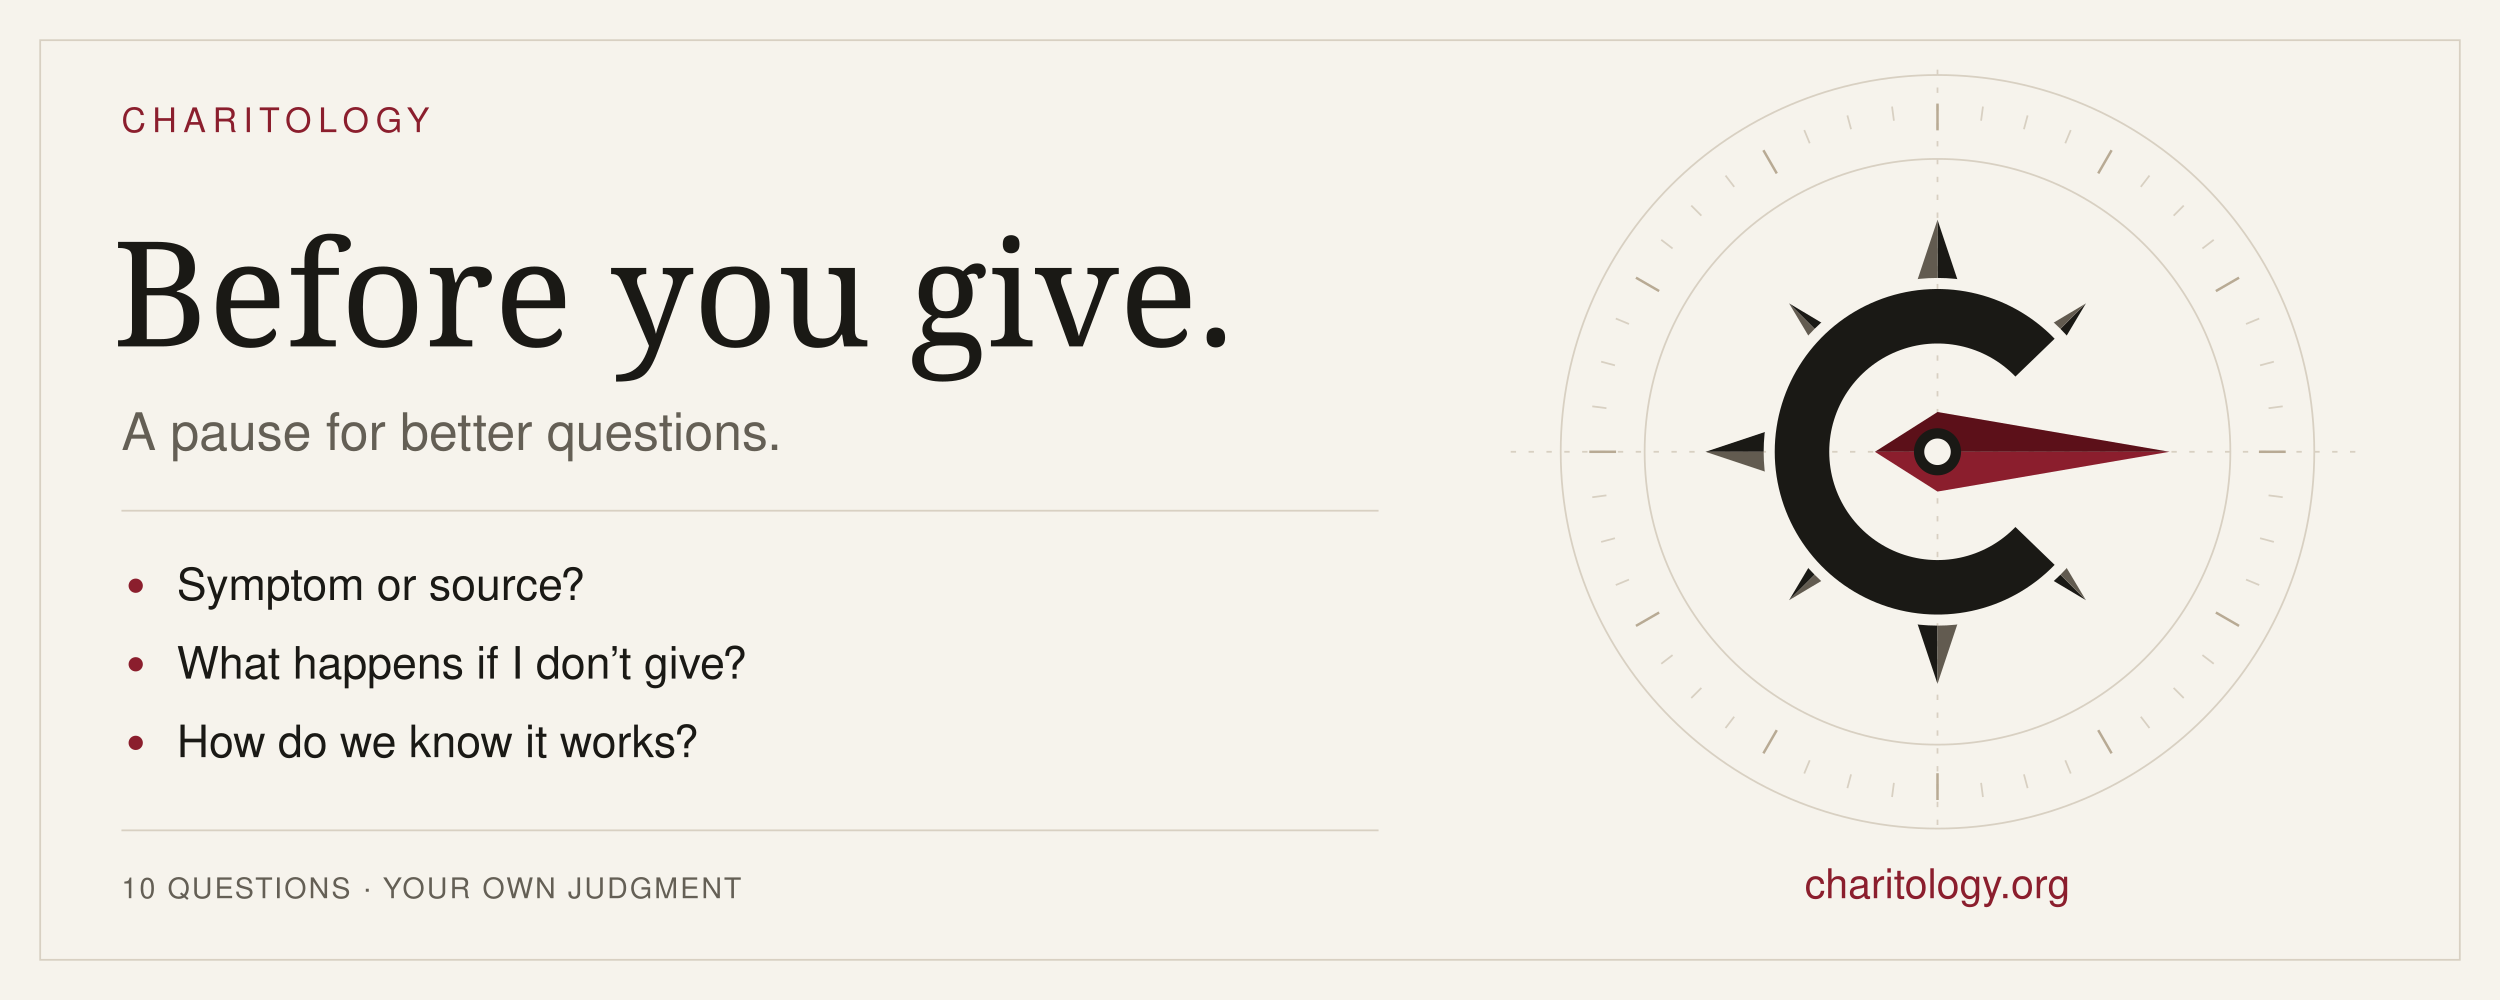
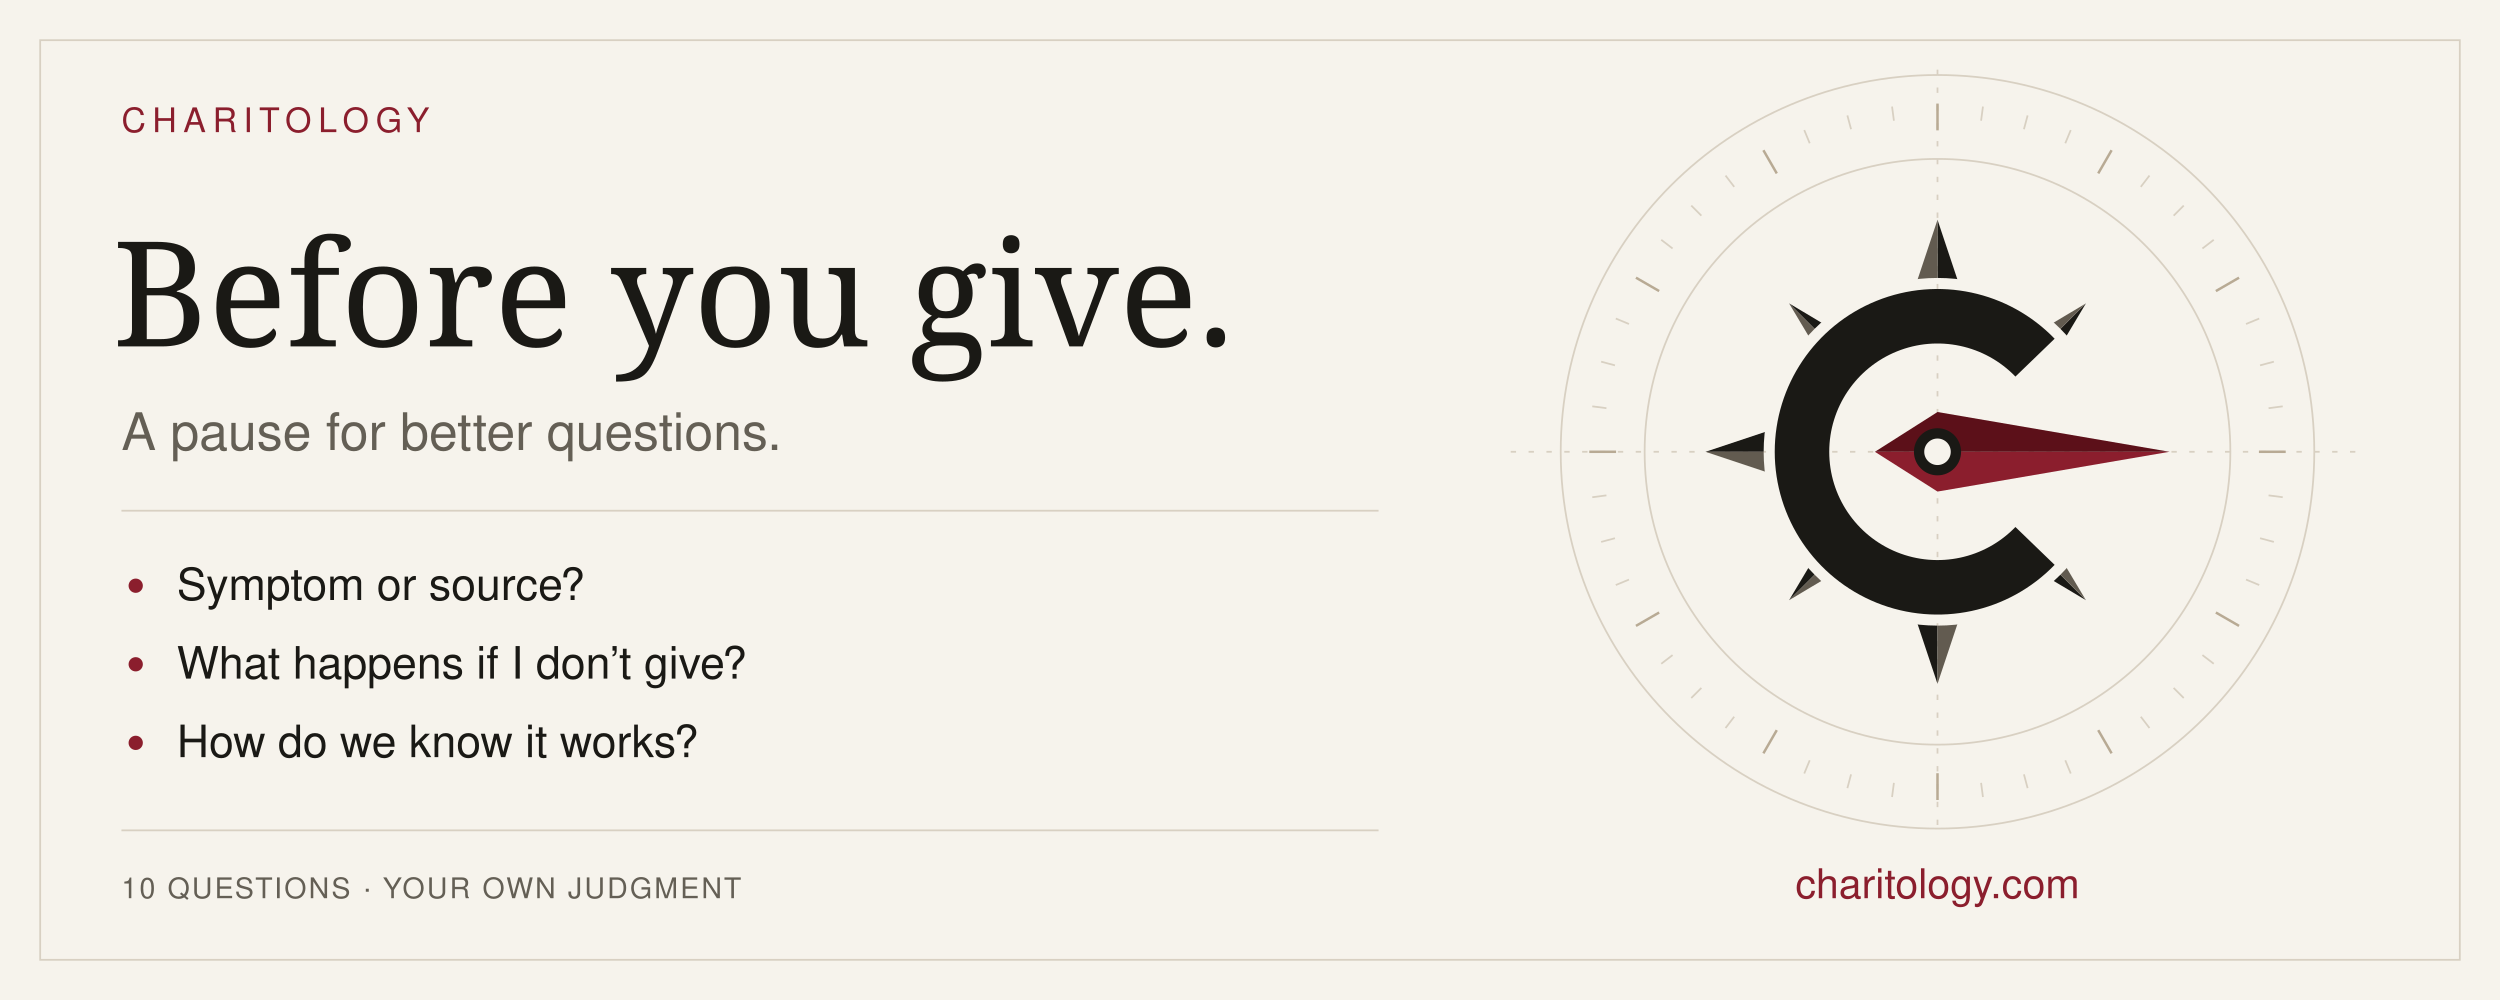
<svg xmlns="http://www.w3.org/2000/svg" width="1400" height="560" viewBox="0 0 1400 560">
  <style>text{font-family:Helvetica,Arial,sans-serif}.serif{font-family:Georgia,serif}.muted{fill:#645f55}.red{fill:#8b1e2d}</style>
  <rect width="1400" height="560" fill="#f6f3ec" />
  <rect x="22.5" y="22.5" width="1355" height="515" fill="none" stroke="#d8d0c2" />
  <path d="M846 253H1324M1085 39V467" stroke="#d8d0c2" stroke-dasharray="3 7" />
  <circle cx="1085" cy="253" r="211" fill="none" stroke="#d8d0c2" />
  <circle cx="1085" cy="253" r="164" fill="none" stroke="#d8d0c2" />
  <path d="M1265.00 253.00L1280.00 253.00" stroke="#b8aa94" stroke-width="1.4" />
  <path d="M1270.40 277.41L1278.33 278.45" stroke="#d8d0c2" stroke-width="1" />
  <path d="M1265.63 301.40L1273.36 303.47" stroke="#d8d0c2" stroke-width="1" />
  <path d="M1257.77 324.56L1265.16 327.62" stroke="#d8d0c2" stroke-width="1" />
  <path d="M1240.88 343.00L1253.87 350.50" stroke="#b8aa94" stroke-width="1.4" />
  <path d="M1233.36 366.84L1239.70 371.71" stroke="#d8d0c2" stroke-width="1" />
  <path d="M1217.23 385.23L1222.89 390.89" stroke="#d8d0c2" stroke-width="1" />
  <path d="M1198.84 401.36L1203.71 407.70" stroke="#d8d0c2" stroke-width="1" />
  <path d="M1175.00 408.88L1182.50 421.87" stroke="#b8aa94" stroke-width="1.4" />
  <path d="M1156.56 425.77L1159.62 433.16" stroke="#d8d0c2" stroke-width="1" />
  <path d="M1133.40 433.63L1135.47 441.36" stroke="#d8d0c2" stroke-width="1" />
  <path d="M1109.41 438.40L1110.45 446.33" stroke="#d8d0c2" stroke-width="1" />
  <path d="M1085.00 433.00L1085.00 448.00" stroke="#b8aa94" stroke-width="1.4" />
  <path d="M1060.59 438.40L1059.55 446.33" stroke="#d8d0c2" stroke-width="1" />
  <path d="M1036.60 433.63L1034.53 441.36" stroke="#d8d0c2" stroke-width="1" />
  <path d="M1013.44 425.77L1010.38 433.16" stroke="#d8d0c2" stroke-width="1" />
  <path d="M995.00 408.88L987.50 421.87" stroke="#b8aa94" stroke-width="1.4" />
  <path d="M971.16 401.36L966.29 407.70" stroke="#d8d0c2" stroke-width="1" />
  <path d="M952.77 385.23L947.11 390.89" stroke="#d8d0c2" stroke-width="1" />
  <path d="M936.64 366.84L930.30 371.71" stroke="#d8d0c2" stroke-width="1" />
  <path d="M929.12 343.00L916.13 350.50" stroke="#b8aa94" stroke-width="1.4" />
  <path d="M912.23 324.56L904.84 327.62" stroke="#d8d0c2" stroke-width="1" />
  <path d="M904.37 301.40L896.64 303.47" stroke="#d8d0c2" stroke-width="1" />
  <path d="M899.60 277.41L891.67 278.45" stroke="#d8d0c2" stroke-width="1" />
  <path d="M905.00 253.00L890.00 253.00" stroke="#b8aa94" stroke-width="1.4" />
  <path d="M899.60 228.59L891.67 227.55" stroke="#d8d0c2" stroke-width="1" />
  <path d="M904.37 204.60L896.64 202.53" stroke="#d8d0c2" stroke-width="1" />
  <path d="M912.23 181.44L904.84 178.38" stroke="#d8d0c2" stroke-width="1" />
  <path d="M929.12 163.00L916.13 155.50" stroke="#b8aa94" stroke-width="1.4" />
  <path d="M936.64 139.16L930.30 134.29" stroke="#d8d0c2" stroke-width="1" />
  <path d="M952.77 120.77L947.11 115.11" stroke="#d8d0c2" stroke-width="1" />
  <path d="M971.16 104.64L966.29 98.30" stroke="#d8d0c2" stroke-width="1" />
  <path d="M995.00 97.12L987.50 84.13" stroke="#b8aa94" stroke-width="1.4" />
  <path d="M1013.44 80.23L1010.38 72.84" stroke="#d8d0c2" stroke-width="1" />
  <path d="M1036.60 72.37L1034.53 64.64" stroke="#d8d0c2" stroke-width="1" />
  <path d="M1060.59 67.60L1059.55 59.67" stroke="#d8d0c2" stroke-width="1" />
  <path d="M1085.00 73.00L1085.00 58.00" stroke="#b8aa94" stroke-width="1.4" />
  <path d="M1109.41 67.60L1110.45 59.67" stroke="#d8d0c2" stroke-width="1" />
  <path d="M1133.40 72.37L1135.47 64.64" stroke="#d8d0c2" stroke-width="1" />
  <path d="M1156.56 80.23L1159.62 72.84" stroke="#d8d0c2" stroke-width="1" />
  <path d="M1175.00 97.12L1182.50 84.13" stroke="#b8aa94" stroke-width="1.4" />
  <path d="M1198.84 104.64L1203.71 98.30" stroke="#d8d0c2" stroke-width="1" />
  <path d="M1217.23 120.77L1222.89 115.11" stroke="#d8d0c2" stroke-width="1" />
  <path d="M1233.36 139.16L1239.70 134.29" stroke="#d8d0c2" stroke-width="1" />
  <path d="M1240.88 163.00L1253.87 155.50" stroke="#b8aa94" stroke-width="1.4" />
  <path d="M1257.77 181.44L1265.16 178.38" stroke="#d8d0c2" stroke-width="1" />
  <path d="M1265.63 204.60L1273.36 202.53" stroke="#d8d0c2" stroke-width="1" />
  <path d="M1270.40 228.59L1278.33 227.55" stroke="#d8d0c2" stroke-width="1" />
  <g transform="translate(953 121) scale(4.125)">
    <mask id="marquee-m">
      <rect width="64" height="64" fill="#fff" />
      <circle cx="32" cy="32" r="23.6" fill="#000" />
    </mask>
    <g mask="url(#marquee-m)">
      <path d="M 11.85 11.85 L 37.09 26.91 L 32.00 32.00 Z" fill="#1a1915" />
      <path d="M 11.85 11.85 L 26.91 37.09 L 32.00 32.00 Z" fill="#625b50" />
      <path d="M 52.15 11.85 L 37.09 37.09 L 32.00 32.00 Z" fill="#1a1915" />
      <path d="M 52.15 11.85 L 26.91 26.91 L 32.00 32.00 Z" fill="#625b50" />
      <path d="M 52.15 52.15 L 26.91 37.09 L 32.00 32.00 Z" fill="#1a1915" />
      <path d="M 52.15 52.15 L 37.09 26.91 L 32.00 32.00 Z" fill="#625b50" />
      <path d="M 11.85 52.15 L 26.91 26.91 L 32.00 32.00 Z" fill="#1a1915" />
      <path d="M 11.85 52.15 L 37.09 37.09 L 32.00 32.00 Z" fill="#625b50" />
      <path d="M 32.00 0.50 L 42.50 32.00 L 32.00 32.00 Z" fill="#1a1915" />
      <path d="M 32.00 0.50 L 21.50 32.00 L 32.00 32.00 Z" fill="#625b50" />
      <path d="M 32.00 63.50 L 21.50 32.00 L 32.00 32.00 Z" fill="#1a1915" />
      <path d="M 32.00 63.50 L 42.50 32.00 L 32.00 32.00 Z" fill="#625b50" />
      <path d="M 0.50 32.00 L 32.00 21.50 L 32.00 32.00 Z" fill="#1a1915" />
      <path d="M 0.50 32.00 L 32.00 42.50 L 32.00 32.00 Z" fill="#625b50" />
    </g>
    <path d="M 45.24 44.78 A 18.4 18.4 0 1 1 45.24 19.22" fill="none" stroke="#1a1915" stroke-width="7.4" />
    <path d="M 63.50 32.00 L 32.00 37.40 L 23.50 32.00 Z" fill="#8b1e2d" />
    <path d="M 63.50 32.00 L 32.00 26.60 L 23.50 32.00 Z" fill="#5c1019" />
    <circle cx="32" cy="32" r="2.5" fill="#f6f3ec" stroke="#1a1915" stroke-width="1.4" />
  </g>
  <text x="68" y="74" font-size="19" fill="#1a1915" letter-spacing="3.8" class="red">CHARITOLOGY</text>
  <text x="63" y="194" font-size="82" fill="#1a1915" class="serif">Before you give.</text>
  <text x="68" y="252" font-size="29" fill="#1a1915" class="muted">A pause for better questions.</text>
  <path d="M68 286H772" stroke="#d8d0c2" />
  <circle cx="76" cy="328" r="4" fill="#8b1e2d" />
  <circle cx="76" cy="372" r="4" fill="#8b1e2d" />
  <circle cx="76" cy="416" r="4" fill="#8b1e2d" />
  <text x="99" y="336" font-size="25" fill="#1a1915">Symptom or source?</text>
  <text x="99" y="380" font-size="25" fill="#1a1915">What happens if I don’t give?</text>
  <text x="99" y="424" font-size="25" fill="#1a1915">How do we know it works?</text>
  <path d="M68 465H772" stroke="#d8d0c2" />
  <text x="68" y="503" font-size="16" fill="#1a1915" letter-spacing="1.2" class="muted">10 QUESTIONS · YOUR OWN JUDGMENT</text>
-   <text x="1085" y="503" font-size="23" fill="#1a1915" text-anchor="middle" class="red">charitology.org</text>
+   <text x="1085" y="503" font-size="23" fill="#1a1915" text-anchor="middle" class="red">charitology.com</text>
</svg>
